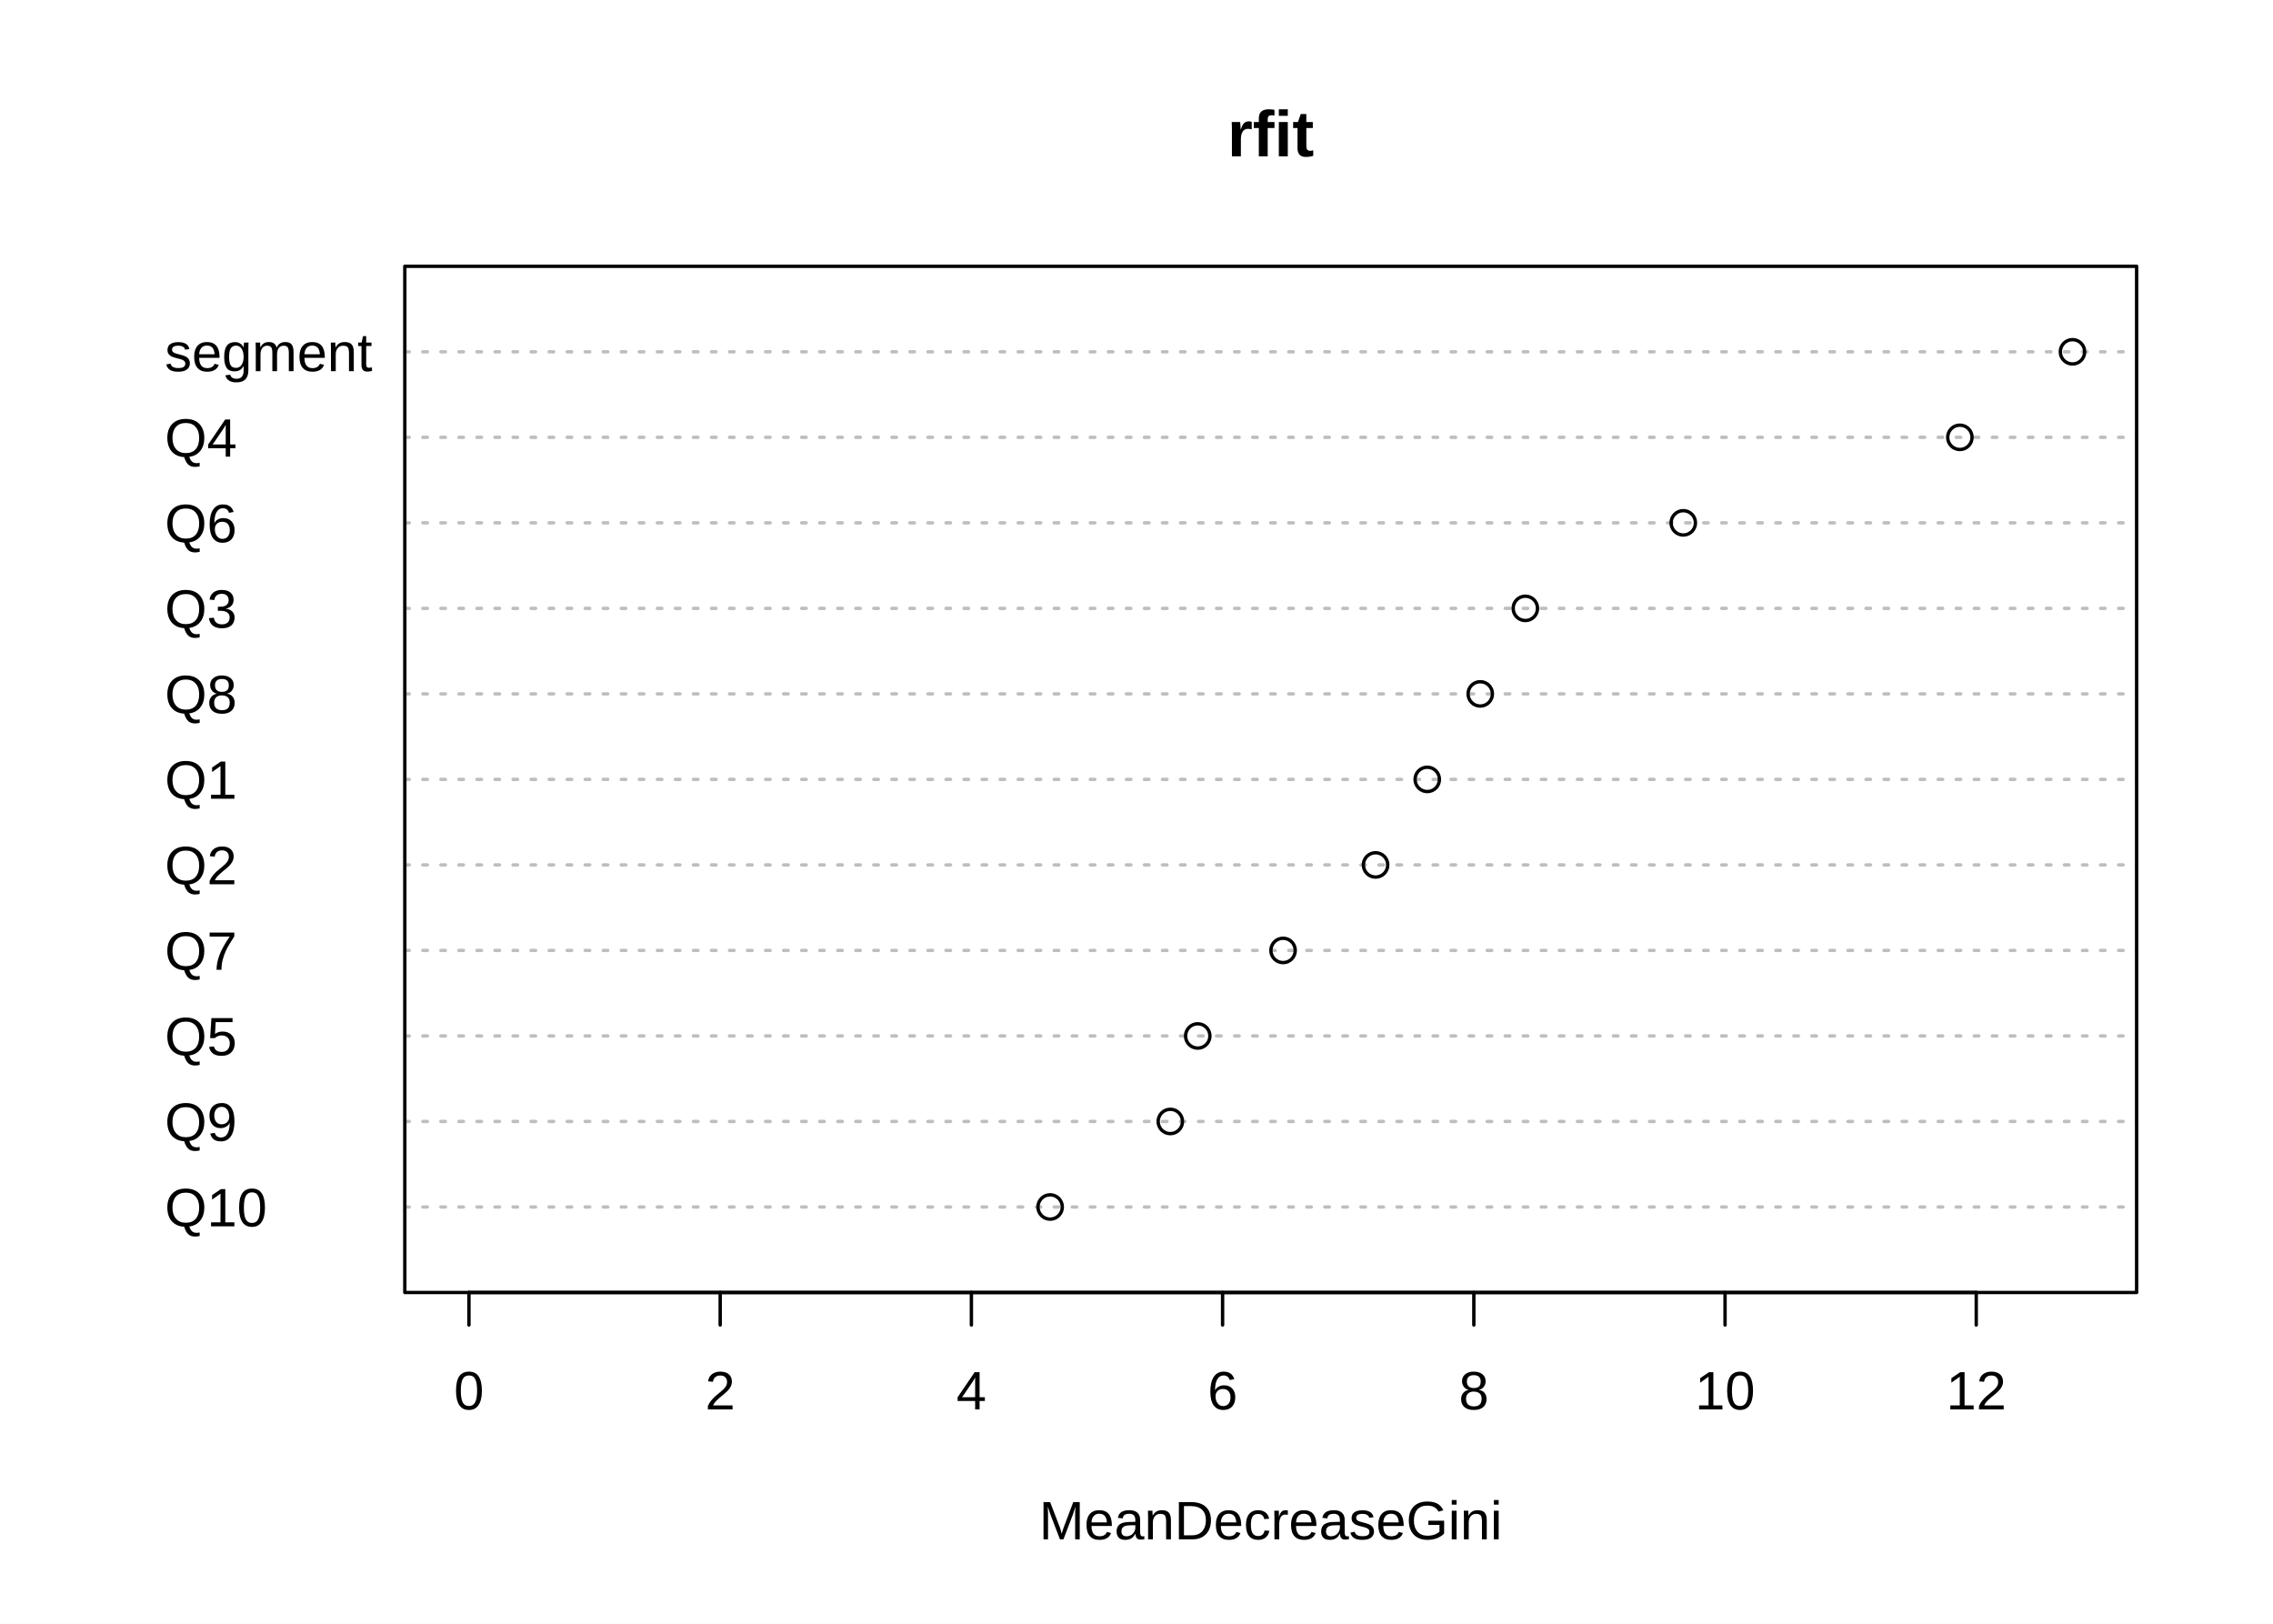
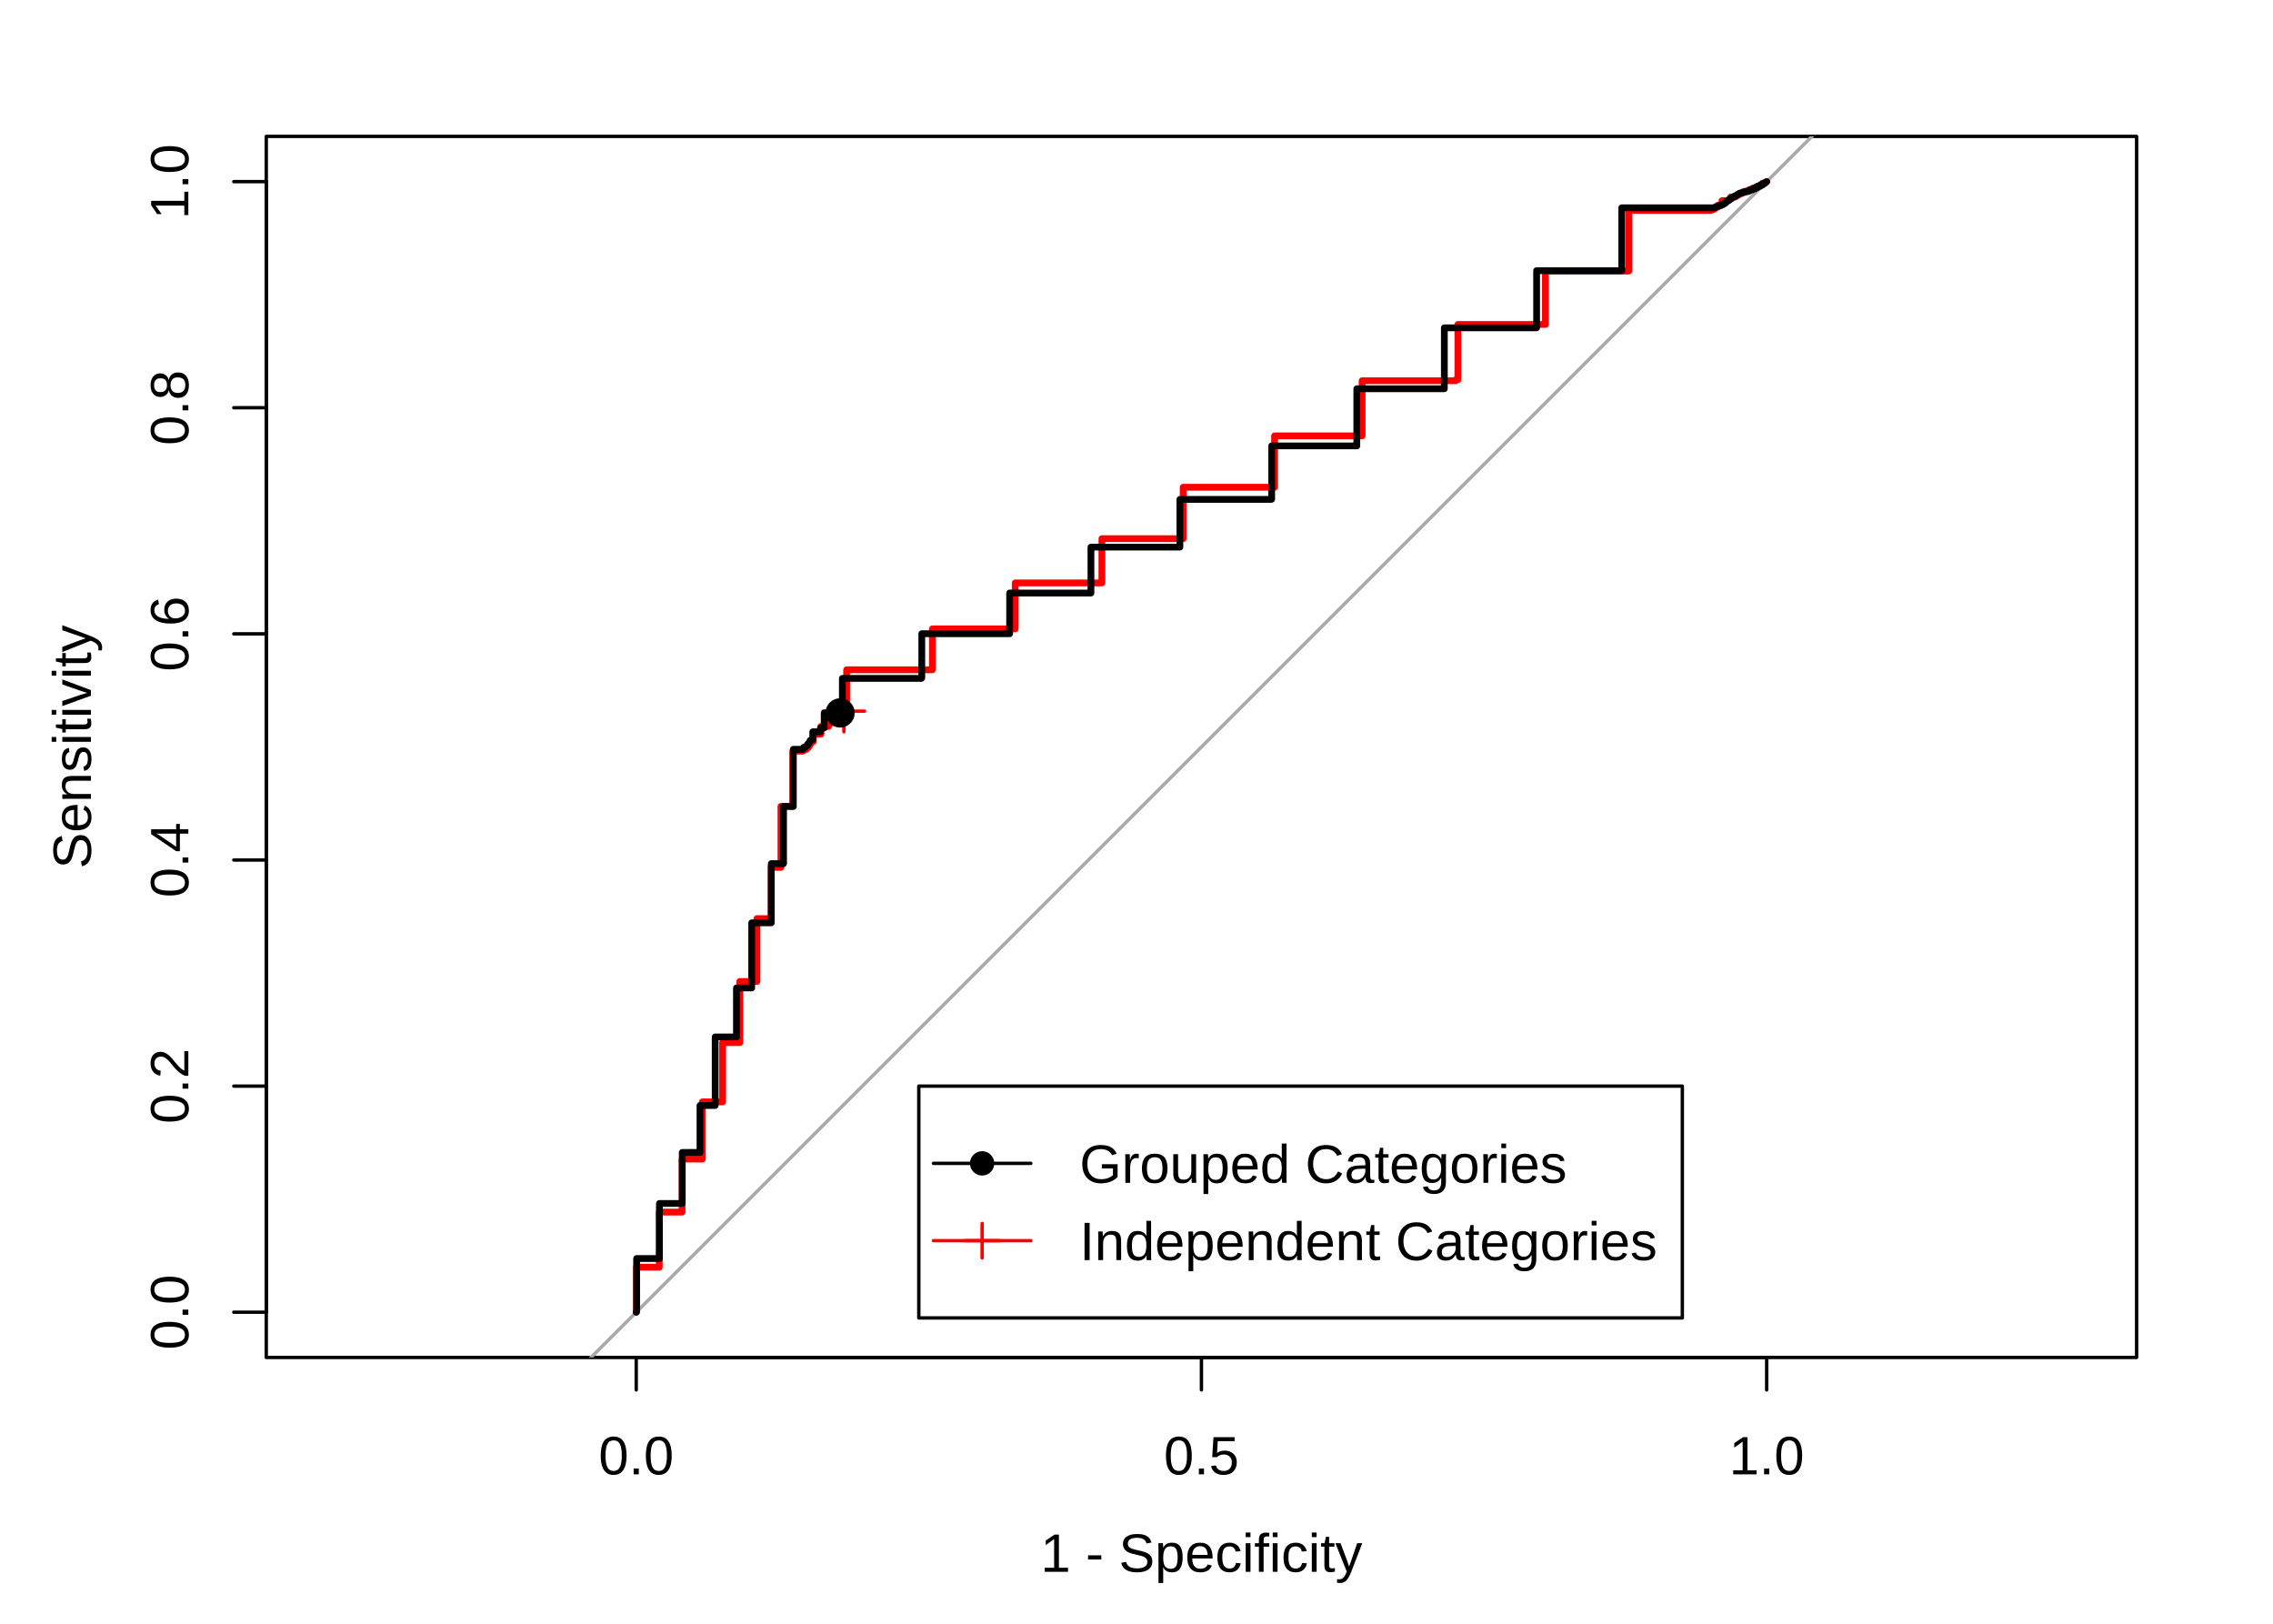
- <svg xmlns="http://www.w3.org/2000/svg" viewBox="0 0 504.00 360.00">
+ <svg xmlns="http://www.w3.org/2000/svg" class="svglite" width="504.00pt" height="360.00pt" viewBox="0 0 504.00 360.00">
  <defs>
    <style type="text/css">
-     line, polyline, polygon, path, rect, circle {
+     .svglite line, .svglite polyline, .svglite polygon, .svglite path, .svglite rect, .svglite circle {
      fill: none;
      stroke: #000000;
      stroke-linecap: round;
      stroke-linejoin: round;
      stroke-miterlimit: 10.00;
    }
+     .svglite text {
+       white-space: pre;
+     }
  </style>
  </defs>
  <rect width="100%" height="100%" style="stroke: none; fill: #FFFFFF;" />
-   <text x="36.54" y="271.89" style="font-size: 12.00px; font-family: Arial;" textLength="22.68px" lengthAdjust="spacingAndGlyphs">Q10</text>
-   <text x="36.54" y="252.93" style="font-size: 12.00px; font-family: Arial;" textLength="16.01px" lengthAdjust="spacingAndGlyphs">Q9</text>
-   <text x="36.54" y="233.97" style="font-size: 12.00px; font-family: Arial;" textLength="16.01px" lengthAdjust="spacingAndGlyphs">Q5</text>
-   <text x="36.54" y="215.01" style="font-size: 12.00px; font-family: Arial;" textLength="16.01px" lengthAdjust="spacingAndGlyphs">Q7</text>
-   <text x="36.54" y="196.05" style="font-size: 12.00px; font-family: Arial;" textLength="16.01px" lengthAdjust="spacingAndGlyphs">Q2</text>
-   <text x="36.54" y="177.09" style="font-size: 12.00px; font-family: Arial;" textLength="16.01px" lengthAdjust="spacingAndGlyphs">Q1</text>
-   <text x="36.54" y="158.13" style="font-size: 12.00px; font-family: Arial;" textLength="16.01px" lengthAdjust="spacingAndGlyphs">Q8</text>
-   <text x="36.54" y="139.17" style="font-size: 12.00px; font-family: Arial;" textLength="16.01px" lengthAdjust="spacingAndGlyphs">Q3</text>
-   <text x="36.54" y="120.21" style="font-size: 12.00px; font-family: Arial;" textLength="16.01px" lengthAdjust="spacingAndGlyphs">Q6</text>
-   <text x="36.54" y="101.25" style="font-size: 12.00px; font-family: Arial;" textLength="16.01px" lengthAdjust="spacingAndGlyphs">Q4</text>
-   <text x="36.54" y="82.29" style="font-size: 12.00px; font-family: Arial;" textLength="46.03px" lengthAdjust="spacingAndGlyphs">segment</text>
  <defs>
-     <clipPath id="cpODkuNzZ8NDczLjc2fDI4Ni41Nnw1OS4wNA==">
-       <rect x="89.76" y="59.04" width="384.00" height="227.52" />
-     </clipPath>
-   </defs>
-   <line x1="89.76" y1="267.60" x2="473.76" y2="267.60" style="stroke-width: 0.75; stroke: #BEBEBE; stroke-dasharray: 1.00,3.00;" clip-path="url(#cpODkuNzZ8NDczLjc2fDI4Ni41Nnw1OS4wNA==)" />
-   <line x1="89.76" y1="248.64" x2="473.76" y2="248.64" style="stroke-width: 0.75; stroke: #BEBEBE; stroke-dasharray: 1.00,3.00;" clip-path="url(#cpODkuNzZ8NDczLjc2fDI4Ni41Nnw1OS4wNA==)" />
-   <line x1="89.76" y1="229.68" x2="473.76" y2="229.68" style="stroke-width: 0.75; stroke: #BEBEBE; stroke-dasharray: 1.00,3.00;" clip-path="url(#cpODkuNzZ8NDczLjc2fDI4Ni41Nnw1OS4wNA==)" />
-   <line x1="89.76" y1="210.72" x2="473.76" y2="210.72" style="stroke-width: 0.75; stroke: #BEBEBE; stroke-dasharray: 1.00,3.00;" clip-path="url(#cpODkuNzZ8NDczLjc2fDI4Ni41Nnw1OS4wNA==)" />
-   <line x1="89.76" y1="191.76" x2="473.76" y2="191.76" style="stroke-width: 0.75; stroke: #BEBEBE; stroke-dasharray: 1.00,3.00;" clip-path="url(#cpODkuNzZ8NDczLjc2fDI4Ni41Nnw1OS4wNA==)" />
-   <line x1="89.76" y1="172.80" x2="473.76" y2="172.80" style="stroke-width: 0.75; stroke: #BEBEBE; stroke-dasharray: 1.00,3.00;" clip-path="url(#cpODkuNzZ8NDczLjc2fDI4Ni41Nnw1OS4wNA==)" />
-   <line x1="89.76" y1="153.84" x2="473.76" y2="153.84" style="stroke-width: 0.75; stroke: #BEBEBE; stroke-dasharray: 1.00,3.00;" clip-path="url(#cpODkuNzZ8NDczLjc2fDI4Ni41Nnw1OS4wNA==)" />
-   <line x1="89.76" y1="134.88" x2="473.76" y2="134.88" style="stroke-width: 0.75; stroke: #BEBEBE; stroke-dasharray: 1.00,3.00;" clip-path="url(#cpODkuNzZ8NDczLjc2fDI4Ni41Nnw1OS4wNA==)" />
-   <line x1="89.76" y1="115.92" x2="473.76" y2="115.92" style="stroke-width: 0.75; stroke: #BEBEBE; stroke-dasharray: 1.00,3.00;" clip-path="url(#cpODkuNzZ8NDczLjc2fDI4Ni41Nnw1OS4wNA==)" />
-   <line x1="89.76" y1="96.96" x2="473.76" y2="96.96" style="stroke-width: 0.75; stroke: #BEBEBE; stroke-dasharray: 1.00,3.00;" clip-path="url(#cpODkuNzZ8NDczLjc2fDI4Ni41Nnw1OS4wNA==)" />
-   <line x1="89.76" y1="78.00" x2="473.76" y2="78.00" style="stroke-width: 0.75; stroke: #BEBEBE; stroke-dasharray: 1.00,3.00;" clip-path="url(#cpODkuNzZ8NDczLjc2fDI4Ni41Nnw1OS4wNA==)" />
-   <circle cx="232.85" cy="267.60" r="2.70" style="stroke-width: 0.75;" clip-path="url(#cpODkuNzZ8NDczLjc2fDI4Ni41Nnw1OS4wNA==)" />
-   <circle cx="259.50" cy="248.64" r="2.70" style="stroke-width: 0.75;" clip-path="url(#cpODkuNzZ8NDczLjc2fDI4Ni41Nnw1OS4wNA==)" />
-   <circle cx="265.58" cy="229.68" r="2.70" style="stroke-width: 0.75;" clip-path="url(#cpODkuNzZ8NDczLjc2fDI4Ni41Nnw1OS4wNA==)" />
-   <circle cx="284.50" cy="210.72" r="2.70" style="stroke-width: 0.75;" clip-path="url(#cpODkuNzZ8NDczLjc2fDI4Ni41Nnw1OS4wNA==)" />
-   <circle cx="305.01" cy="191.76" r="2.70" style="stroke-width: 0.75;" clip-path="url(#cpODkuNzZ8NDczLjc2fDI4Ni41Nnw1OS4wNA==)" />
-   <circle cx="316.47" cy="172.80" r="2.70" style="stroke-width: 0.75;" clip-path="url(#cpODkuNzZ8NDczLjc2fDI4Ni41Nnw1OS4wNA==)" />
-   <circle cx="328.22" cy="153.84" r="2.70" style="stroke-width: 0.75;" clip-path="url(#cpODkuNzZ8NDczLjc2fDI4Ni41Nnw1OS4wNA==)" />
-   <circle cx="338.22" cy="134.88" r="2.70" style="stroke-width: 0.75;" clip-path="url(#cpODkuNzZ8NDczLjc2fDI4Ni41Nnw1OS4wNA==)" />
-   <circle cx="373.24" cy="115.92" r="2.70" style="stroke-width: 0.75;" clip-path="url(#cpODkuNzZ8NDczLjc2fDI4Ni41Nnw1OS4wNA==)" />
-   <circle cx="434.57" cy="96.96" r="2.70" style="stroke-width: 0.75;" clip-path="url(#cpODkuNzZ8NDczLjc2fDI4Ni41Nnw1OS4wNA==)" />
-   <circle cx="459.54" cy="78.00" r="2.70" style="stroke-width: 0.75;" clip-path="url(#cpODkuNzZ8NDczLjc2fDI4Ni41Nnw1OS4wNA==)" />
-   <defs>
-     <clipPath id="cpMC4wMHw1MDQuMDB8MzYwLjAwfDAuMDA=">
+     <clipPath id="cpMC4wMHw1MDQuMDB8MC4wMHwzNjAuMDA=">
      <rect x="0.00" y="0.00" width="504.00" height="360.00" />
    </clipPath>
  </defs>
-   <line x1="103.98" y1="286.56" x2="438.20" y2="286.56" style="stroke-width: 0.75;" clip-path="url(#cpMC4wMHw1MDQuMDB8MzYwLjAwfDAuMDA=)" />
-   <line x1="103.98" y1="286.56" x2="103.98" y2="293.76" style="stroke-width: 0.75;" clip-path="url(#cpMC4wMHw1MDQuMDB8MzYwLjAwfDAuMDA=)" />
-   <line x1="159.69" y1="286.56" x2="159.69" y2="293.76" style="stroke-width: 0.75;" clip-path="url(#cpMC4wMHw1MDQuMDB8MzYwLjAwfDAuMDA=)" />
-   <line x1="215.39" y1="286.56" x2="215.39" y2="293.76" style="stroke-width: 0.75;" clip-path="url(#cpMC4wMHw1MDQuMDB8MzYwLjAwfDAuMDA=)" />
-   <line x1="271.09" y1="286.56" x2="271.09" y2="293.76" style="stroke-width: 0.75;" clip-path="url(#cpMC4wMHw1MDQuMDB8MzYwLjAwfDAuMDA=)" />
-   <line x1="326.80" y1="286.56" x2="326.80" y2="293.76" style="stroke-width: 0.75;" clip-path="url(#cpMC4wMHw1MDQuMDB8MzYwLjAwfDAuMDA=)" />
-   <line x1="382.50" y1="286.56" x2="382.50" y2="293.76" style="stroke-width: 0.75;" clip-path="url(#cpMC4wMHw1MDQuMDB8MzYwLjAwfDAuMDA=)" />
-   <line x1="438.20" y1="286.56" x2="438.20" y2="293.76" style="stroke-width: 0.75;" clip-path="url(#cpMC4wMHw1MDQuMDB8MzYwLjAwfDAuMDA=)" />
-   <g clip-path="url(#cpMC4wMHw1MDQuMDB8MzYwLjAwfDAuMDA=)">
-     <text x="100.65" y="312.48" style="font-size: 12.00px; font-family: Arial;" textLength="6.67px" lengthAdjust="spacingAndGlyphs">0</text>
+   <g clip-path="url(#cpMC4wMHw1MDQuMDB8MC4wMHwzNjAuMDA=)">
+     <text x="266.40" y="348.48" text-anchor="middle" style="font-size: 12.00px; font-family: &quot;Arial&quot;;" textLength="71.34px" lengthAdjust="spacingAndGlyphs">1 - Specificity</text>
+     <text transform="translate(20.16,165.60) rotate(-90)" text-anchor="middle" style="font-size: 12.00px; font-family: &quot;Arial&quot;;" textLength="54.01px" lengthAdjust="spacingAndGlyphs">Sensitivity</text>
+     <polygon points="59.04,300.96 473.76,300.96 473.76,30.24 59.04,30.24 " style="stroke-width: 0.75;" />
+     <line x1="391.73" y1="300.96" x2="141.07" y2="300.96" style="stroke-width: 0.75;" />
+     <line x1="391.73" y1="300.96" x2="391.73" y2="308.16" style="stroke-width: 0.75;" />
+     <line x1="266.40" y1="300.96" x2="266.40" y2="308.16" style="stroke-width: 0.75;" />
+     <line x1="141.07" y1="300.96" x2="141.07" y2="308.16" style="stroke-width: 0.75;" />
+     <text x="141.07" y="326.88" text-anchor="middle" style="font-size: 12.00px; font-family: &quot;Arial&quot;;" textLength="16.68px" lengthAdjust="spacingAndGlyphs">0.0</text>
+     <text x="266.40" y="326.88" text-anchor="middle" style="font-size: 12.00px; font-family: &quot;Arial&quot;;" textLength="16.68px" lengthAdjust="spacingAndGlyphs">0.5</text>
+     <text x="391.73" y="326.88" text-anchor="middle" style="font-size: 12.00px; font-family: &quot;Arial&quot;;" textLength="16.68px" lengthAdjust="spacingAndGlyphs">1.0</text>
+     <line x1="59.04" y1="290.93" x2="59.04" y2="40.27" style="stroke-width: 0.75;" />
+     <line x1="59.04" y1="290.93" x2="51.84" y2="290.93" style="stroke-width: 0.75;" />
+     <line x1="59.04" y1="240.80" x2="51.84" y2="240.80" style="stroke-width: 0.75;" />
+     <line x1="59.04" y1="190.67" x2="51.84" y2="190.67" style="stroke-width: 0.75;" />
+     <line x1="59.04" y1="140.53" x2="51.84" y2="140.53" style="stroke-width: 0.75;" />
+     <line x1="59.04" y1="90.40" x2="51.84" y2="90.40" style="stroke-width: 0.75;" />
+     <line x1="59.04" y1="40.27" x2="51.84" y2="40.27" style="stroke-width: 0.75;" />
+     <text transform="translate(41.76,290.93) rotate(-90)" text-anchor="middle" style="font-size: 12.00px; font-family: &quot;Arial&quot;;" textLength="16.68px" lengthAdjust="spacingAndGlyphs">0.0</text>
+     <text transform="translate(41.76,240.80) rotate(-90)" text-anchor="middle" style="font-size: 12.00px; font-family: &quot;Arial&quot;;" textLength="16.68px" lengthAdjust="spacingAndGlyphs">0.2</text>
+     <text transform="translate(41.76,190.67) rotate(-90)" text-anchor="middle" style="font-size: 12.00px; font-family: &quot;Arial&quot;;" textLength="16.68px" lengthAdjust="spacingAndGlyphs">0.4</text>
+     <text transform="translate(41.76,140.53) rotate(-90)" text-anchor="middle" style="font-size: 12.00px; font-family: &quot;Arial&quot;;" textLength="16.68px" lengthAdjust="spacingAndGlyphs">0.6</text>
+     <text transform="translate(41.76,90.40) rotate(-90)" text-anchor="middle" style="font-size: 12.00px; font-family: &quot;Arial&quot;;" textLength="16.68px" lengthAdjust="spacingAndGlyphs">0.8</text>
+     <text transform="translate(41.76,40.27) rotate(-90)" text-anchor="middle" style="font-size: 12.00px; font-family: &quot;Arial&quot;;" textLength="16.68px" lengthAdjust="spacingAndGlyphs">1.0</text>
  </g>
-   <g clip-path="url(#cpMC4wMHw1MDQuMDB8MzYwLjAwfDAuMDA=)">
-     <text x="156.35" y="312.48" style="font-size: 12.00px; font-family: Arial;" textLength="6.67px" lengthAdjust="spacingAndGlyphs">2</text>
-   </g>
-   <g clip-path="url(#cpMC4wMHw1MDQuMDB8MzYwLjAwfDAuMDA=)">
-     <text x="212.05" y="312.48" style="font-size: 12.00px; font-family: Arial;" textLength="6.67px" lengthAdjust="spacingAndGlyphs">4</text>
-   </g>
-   <g clip-path="url(#cpMC4wMHw1MDQuMDB8MzYwLjAwfDAuMDA=)">
-     <text x="267.76" y="312.48" style="font-size: 12.00px; font-family: Arial;" textLength="6.67px" lengthAdjust="spacingAndGlyphs">6</text>
-   </g>
-   <g clip-path="url(#cpMC4wMHw1MDQuMDB8MzYwLjAwfDAuMDA=)">
-     <text x="323.46" y="312.48" style="font-size: 12.00px; font-family: Arial;" textLength="6.67px" lengthAdjust="spacingAndGlyphs">8</text>
-   </g>
-   <g clip-path="url(#cpMC4wMHw1MDQuMDB8MzYwLjAwfDAuMDA=)">
-     <text x="375.83" y="312.48" style="font-size: 12.00px; font-family: Arial;" textLength="13.35px" lengthAdjust="spacingAndGlyphs">10</text>
-   </g>
-   <g clip-path="url(#cpMC4wMHw1MDQuMDB8MzYwLjAwfDAuMDA=)">
-     <text x="431.53" y="312.48" style="font-size: 12.00px; font-family: Arial;" textLength="13.35px" lengthAdjust="spacingAndGlyphs">12</text>
-   </g>
-   <polyline points="89.76,286.56 473.76,286.56 473.76,59.04 89.76,59.04 89.76,286.56 " style="stroke-width: 0.75;" clip-path="url(#cpMC4wMHw1MDQuMDB8MzYwLjAwfDAuMDA=)" />
-   <g clip-path="url(#cpMC4wMHw1MDQuMDB8MzYwLjAwfDAuMDA=)">
-     <text x="272.16" y="34.67" style="font-size: 14.40px; font-weight: bold; font-family: Arial;" textLength="19.20px" lengthAdjust="spacingAndGlyphs">rfit</text>
-   </g>
-   <g clip-path="url(#cpMC4wMHw1MDQuMDB8MzYwLjAwfDAuMDA=)">
-     <text x="230.40" y="341.28" style="font-size: 12.00px; font-family: Arial;" textLength="102.71px" lengthAdjust="spacingAndGlyphs">MeanDecreaseGini</text>
+   <defs>
+     <clipPath id="cpNTkuMDR8NDczLjc2fDMwLjI0fDMwMC45Ng==">
+       <rect x="59.04" y="30.24" width="414.72" height="270.72" />
+     </clipPath>
+   </defs>
+   <g clip-path="url(#cpNTkuMDR8NDczLjc2fDMwLjI0fDMwMC45Ng==)">
+     <line x1="59.04" y1="372.96" x2="473.76" y2="-41.76" style="stroke-width: 0.75; stroke: #A9A9A9;" />
+     <polyline points="391.73,40.27 391.71,40.27 391.71,40.28 391.68,40.28 391.68,40.30 391.62,40.30 391.62,40.31 391.60,40.31 391.60,40.31 391.60,40.31 391.60,40.33 391.58,40.33 391.58,40.43 391.47,40.43 391.47,40.43 391.47,40.43 391.47,40.45 391.38,40.45 391.38,40.55 391.32,40.55 391.32,40.63 390.83,40.63 390.83,40.96 390.76,40.96 390.76,41.04 390.27,41.04 390.27,41.31 390.25,41.31 390.25,41.31 390.20,41.31 390.20,41.31 389.71,41.31 389.71,41.52 389.37,41.52 389.37,41.67 388.74,41.67 388.74,41.91 388.25,41.91 388.25,42.09 388.19,42.09 388.19,42.15 387.67,42.15 387.67,42.33 387.57,42.33 387.57,42.39 386.90,42.39 386.90,42.53 386.90,42.53 386.90,42.56 386.86,42.56 386.86,42.56 386.43,42.56 386.43,42.76 386.30,42.76 386.30,42.80 386.21,42.80 386.21,42.86 385.85,42.86 385.85,43.03 385.85,43.03 385.85,43.07 385.83,43.07 385.83,43.09 385.74,43.09 385.74,43.09 385.72,43.09 385.72,43.09 385.68,43.09 385.68,43.10 385.53,43.10 385.53,43.18 385.38,43.18 385.38,43.30 385.12,43.30 385.12,43.45 384.90,43.45 384.90,43.63 384.73,43.63 384.73,43.69 383.75,43.69 383.75,44.14 383.60,44.14 383.60,44.23 383.43,44.23 383.43,44.37 383.27,44.37 383.27,44.41 383.15,44.41 383.15,44.43 382.95,44.43 382.95,44.49 381.82,44.49 381.82,45.24 381.79,45.24 381.79,45.27 381.60,45.27 381.60,45.39 381.45,45.39 381.45,45.44 381.30,45.44 381.30,45.53 380.85,45.53 380.85,45.83 380.81,45.83 380.81,45.95 380.29,45.95 380.29,46.28 380.01,46.28 380.01,46.41 379.82,46.41 379.82,46.50 379.54,46.50 379.54,46.60 379.48,46.60 379.48,46.62 379.42,46.62 379.42,46.63 379.39,46.63 379.39,46.65 361.18,46.65 361.18,60.08 361.03,60.08 361.03,60.11 342.67,60.11 342.67,71.94 323.26,71.94 323.26,84.19 323.03,84.19 323.03,84.19 322.77,84.19 322.77,84.41 302.03,84.41 302.03,96.63 282.62,96.63 282.62,108.03 282.59,108.03 282.59,108.03 262.35,108.03 262.35,119.43 244.33,119.43 244.33,129.24 225.11,129.24 225.11,139.42 225.02,139.42 225.02,139.43 206.75,139.43 206.75,148.48 206.73,148.48 206.73,148.50 187.73,148.50 187.73,157.12 187.70,157.12 187.70,157.15 187.68,157.15 187.68,157.17 187.36,157.17 187.36,157.40 187.32,157.40 187.32,157.41 187.28,157.41 187.28,157.47 187.23,157.47 187.23,157.52 187.19,157.52 187.19,157.56 187.13,157.56 187.13,157.59 187.12,157.59 187.12,157.65 187.12,157.65 187.12,157.67 187.06,157.67 187.06,157.67 187.04,157.67 187.04,157.70 187.02,157.70 187.02,157.70 184.55,157.70 184.55,160.23 183.72,160.23 183.72,161.06 182.04,161.06 182.04,162.75 180.35,162.75 180.35,164.41 180.30,164.41 180.30,164.42 180.15,164.42 180.15,164.48 180.09,164.48 180.09,164.50 180.07,164.50 180.07,164.50 180.07,164.50 180.07,164.51 179.92,164.51 179.92,164.54 179.92,164.54 179.92,164.57 179.88,164.57 179.88,164.63 179.87,164.63 179.87,164.65 179.83,164.65 179.83,164.68 179.81,164.68 179.81,164.68 179.77,164.68 179.77,164.86 179.73,164.86 179.73,164.88 179.66,164.88 179.66,165.12 179.64,165.12 179.64,165.12 179.53,165.12 179.53,165.30 179.34,165.30 179.34,165.60 179.17,165.60 179.17,165.83 178.85,165.83 178.85,166.10 178.82,166.10 178.82,166.13 178.67,166.13 178.67,166.16 178.44,166.16 178.44,166.29 178.29,166.29 178.29,166.35 178.25,166.35 178.25,166.37 178.22,166.37 178.22,166.40 178.10,166.40 178.10,166.43 178.09,166.43 178.09,166.46 177.97,166.46 177.97,166.52 177.95,166.52 177.95,166.52 177.95,166.52 177.95,166.54 175.78,166.54 175.78,178.78 173.16,178.78 173.16,192.30 170.99,192.30 170.99,203.67 167.84,203.67 167.84,217.60 164.04,217.60 164.04,231.16 160.23,231.16 160.23,244.28 160.23,244.28 160.23,244.30 155.74,244.30 155.74,256.97 151.24,256.97 151.24,268.73 146.18,268.73 146.18,280.95 141.12,280.95 141.12,290.90 141.09,290.90 141.09,290.93 141.07,290.93 141.07,290.93 " style="stroke-width: 1.50; stroke: #FF0000;" />
+     <line x1="182.53" y1="157.67" x2="191.70" y2="157.67" style="stroke-width: 0.75; stroke: #FF0000;" />
+     <line x1="187.12" y1="162.25" x2="187.12" y2="153.08" style="stroke-width: 0.75; stroke: #FF0000;" />
+     <polyline points="391.73,40.27 391.70,40.27 391.70,40.30 391.68,40.30 391.68,40.33 391.66,40.33 391.66,40.34 391.62,40.34 391.62,40.36 391.58,40.36 391.58,40.37 391.56,40.37 391.56,40.42 391.49,40.42 391.49,40.42 391.49,40.42 391.49,40.45 391.43,40.45 391.43,40.45 391.43,40.45 391.43,40.46 391.40,40.46 391.40,40.48 391.40,40.48 391.40,40.49 391.36,40.49 391.36,40.51 391.36,40.51 391.36,40.52 391.28,40.52 391.28,40.64 391.23,40.64 391.23,40.72 390.78,40.72 390.78,40.99 390.33,40.99 390.33,41.26 389.73,41.26 389.73,41.56 389.17,41.56 389.17,41.88 389.07,41.88 389.07,41.90 388.55,41.90 388.55,42.11 387.95,42.11 387.95,42.32 387.86,42.32 387.86,42.39 387.41,42.39 387.41,42.51 386.81,42.51 386.81,42.66 386.32,42.66 386.32,42.76 386.30,42.76 386.30,42.76 386.24,42.76 386.24,42.82 385.72,42.82 385.72,42.88 385.70,42.88 385.70,42.91 385.64,42.91 385.64,42.94 385.61,42.94 385.61,42.97 385.51,42.97 385.51,43.01 385.42,43.01 385.42,43.03 385.40,43.03 385.40,43.04 385.34,43.04 385.34,43.07 385.27,43.07 385.27,43.19 385.20,43.19 385.20,43.25 385.05,43.25 385.05,43.34 384.88,43.34 384.88,43.42 384.84,43.42 384.84,43.45 384.65,43.45 384.65,43.54 384.60,43.54 384.60,43.57 384.45,43.57 384.45,43.65 384.31,43.65 384.31,43.71 384.24,43.71 384.24,43.80 383.96,43.80 383.96,44.02 383.92,44.02 383.92,44.04 383.86,44.04 383.86,44.05 383.81,44.05 383.81,44.10 383.53,44.10 383.53,44.32 383.28,44.32 383.28,44.49 383.02,44.49 383.02,44.66 382.95,44.66 382.95,44.69 382.72,44.69 382.72,44.82 382.70,44.82 382.70,44.85 382.67,44.85 382.67,44.99 382.37,44.99 382.37,45.14 382.35,45.14 382.35,45.21 382.23,45.21 382.23,45.27 382.07,45.27 382.07,45.36 381.80,45.36 381.80,45.49 381.62,45.49 381.62,45.58 381.09,45.58 381.09,45.76 381.07,45.76 381.07,45.76 380.81,45.76 380.81,45.83 380.70,45.83 380.70,45.86 380.62,45.86 380.62,45.86 380.44,45.86 380.44,45.92 380.40,45.92 380.40,46.00 380.06,46.00 380.06,46.07 359.60,46.07 359.60,60.01 340.72,60.01 340.72,72.68 320.26,72.68 320.26,86.19 300.85,86.19 300.85,98.86 281.97,98.86 281.97,110.69 281.86,110.69 281.86,110.72 261.62,110.72 261.62,121.30 241.90,121.30 241.90,131.48 223.87,131.48 223.87,140.50 204.39,140.50 204.39,150.31 204.33,150.31 204.33,150.37 204.31,150.37 204.31,150.41 186.78,150.41 186.78,157.86 186.72,157.86 186.72,157.86 186.70,157.86 186.70,157.89 186.57,157.89 186.57,157.92 186.55,157.92 186.55,157.92 186.50,157.92 186.50,157.92 186.46,157.92 186.46,157.94 186.44,157.94 186.44,157.95 186.39,157.95 186.39,157.97 186.35,157.97 186.35,158.00 186.31,158.00 186.31,158.00 186.27,158.00 186.27,158.06 186.25,158.06 186.25,158.06 186.22,158.06 186.22,158.07 186.05,158.07 186.05,158.09 182.75,158.09 182.75,161.41 181.91,161.41 181.91,162.25 180.22,162.25 180.22,163.91 180.20,163.91 180.20,163.93 180.18,163.93 180.18,163.93 180.18,163.93 180.18,163.97 180.11,163.97 180.11,163.99 180.07,163.99 180.07,164.03 180.00,164.03 180.00,164.03 179.81,164.03 179.81,164.12 179.70,164.12 179.70,164.15 179.68,164.15 179.68,164.15 179.64,164.15 179.64,164.39 179.58,164.39 179.58,164.48 179.57,164.48 179.57,164.53 179.51,164.53 179.51,164.53 179.47,164.53 179.47,164.68 179.45,164.68 179.45,164.70 179.38,164.70 179.38,164.85 179.27,164.85 179.27,164.89 179.15,164.89 179.15,165.07 179.04,165.07 179.04,165.25 178.99,165.25 178.99,165.31 178.93,165.31 178.93,165.34 178.85,165.34 178.85,165.43 178.82,165.43 178.82,165.46 178.78,165.46 178.78,165.49 178.63,165.49 178.63,165.63 178.59,165.63 178.59,165.63 178.48,165.63 178.48,165.69 178.20,165.69 178.20,165.83 178.16,165.83 178.16,165.92 178.16,165.92 178.16,165.95 178.16,165.95 178.16,165.96 178.16,165.96 178.16,165.98 178.16,165.98 178.16,166.01 178.14,166.01 178.14,166.02 178.14,166.02 178.14,166.04 178.12,166.04 178.12,166.07 178.09,166.07 178.09,166.08 178.05,166.08 178.05,166.13 178.01,166.13 178.01,166.13 175.91,166.13 175.91,178.80 173.74,178.80 173.74,191.48 171.02,191.48 171.02,204.60 166.68,204.60 166.68,219.04 163.30,219.04 163.30,229.90 158.58,229.90 158.58,245.10 155.21,245.10 155.21,255.51 151.28,255.51 151.28,266.82 146.22,266.82 146.22,279.03 141.16,279.03 141.16,290.80 141.12,290.80 141.12,290.89 141.10,290.89 141.10,290.92 141.07,290.92 141.07,290.93 " style="stroke-width: 1.50;" />
+     <circle cx="186.27" cy="158.06" r="3.24" style="stroke-width: 0.75; stroke: none; fill: #000000;" />
+     <rect x="203.73" y="240.80" width="169.30" height="51.40" style="stroke-width: 0.75;" />
+     <line x1="206.97" y1="257.93" x2="228.57" y2="257.93" style="stroke-width: 0.75;" />
+     <line x1="206.97" y1="275.07" x2="228.57" y2="275.07" style="stroke-width: 0.75; stroke: #FF0000;" />
+     <circle cx="217.77" cy="257.93" r="2.70" style="stroke-width: 0.75; stroke: none; fill: #000000;" />
+     <line x1="213.95" y1="275.07" x2="221.59" y2="275.07" style="stroke-width: 0.75; stroke: #FF0000;" />
+     <line x1="217.77" y1="278.89" x2="217.77" y2="271.25" style="stroke-width: 0.75; stroke: #FF0000;" />
+     <text x="239.37" y="262.24" style="font-size: 12.00px; font-family: &quot;Arial&quot;;" textLength="108.06px" lengthAdjust="spacingAndGlyphs">Grouped Categories</text>
+     <text x="239.37" y="279.37" style="font-size: 12.00px; font-family: &quot;Arial&quot;;" textLength="128.10px" lengthAdjust="spacingAndGlyphs">Independent Categories</text>
  </g>
</svg>
